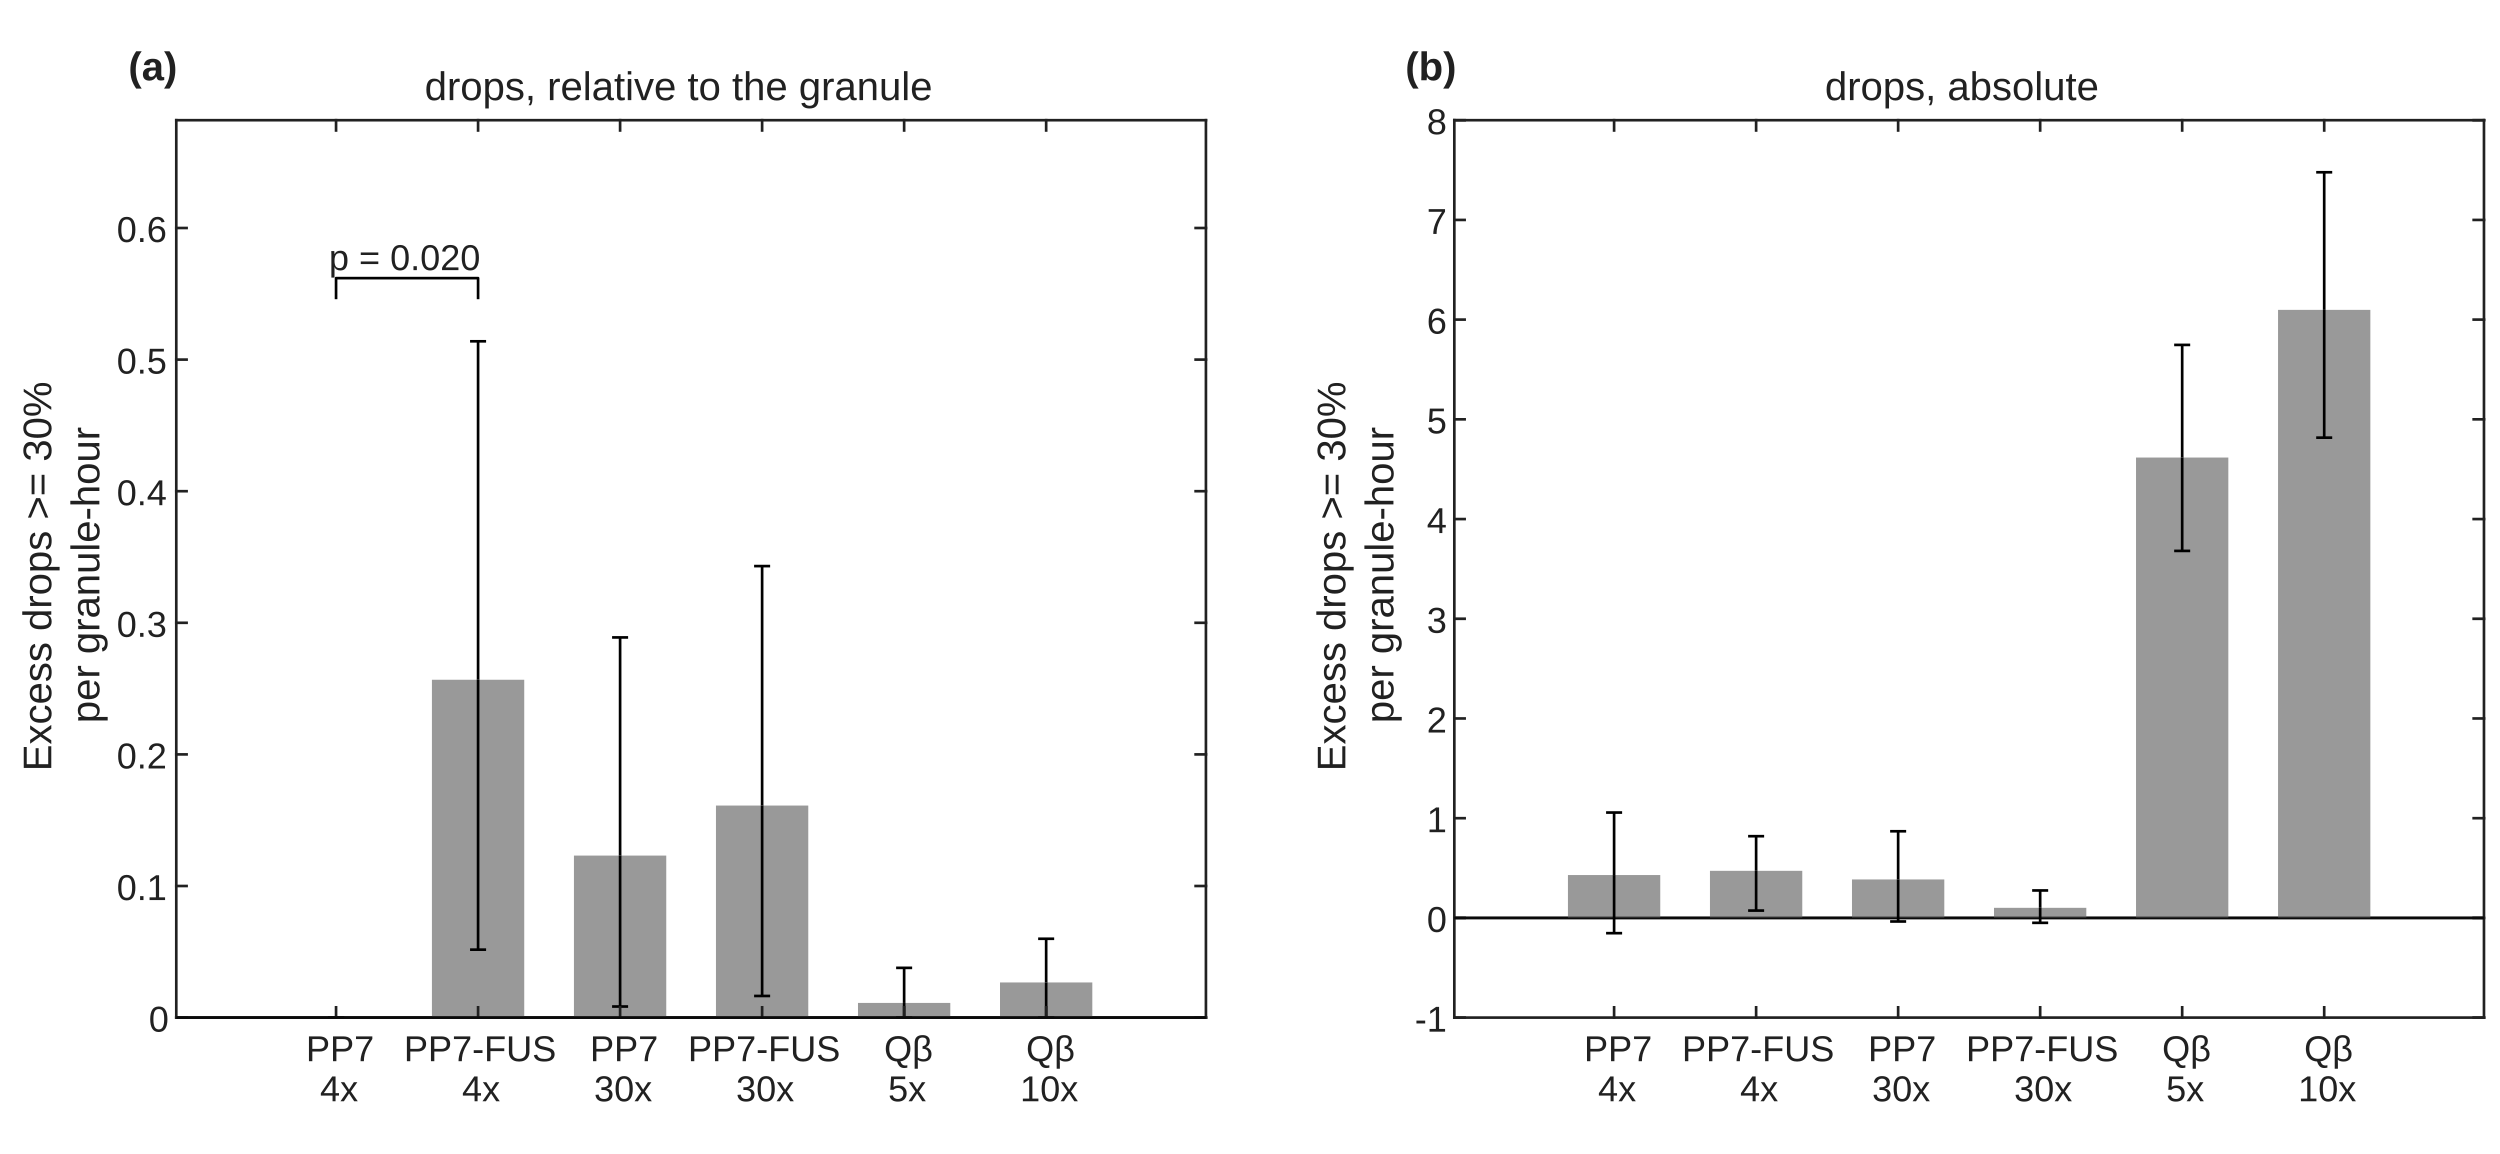
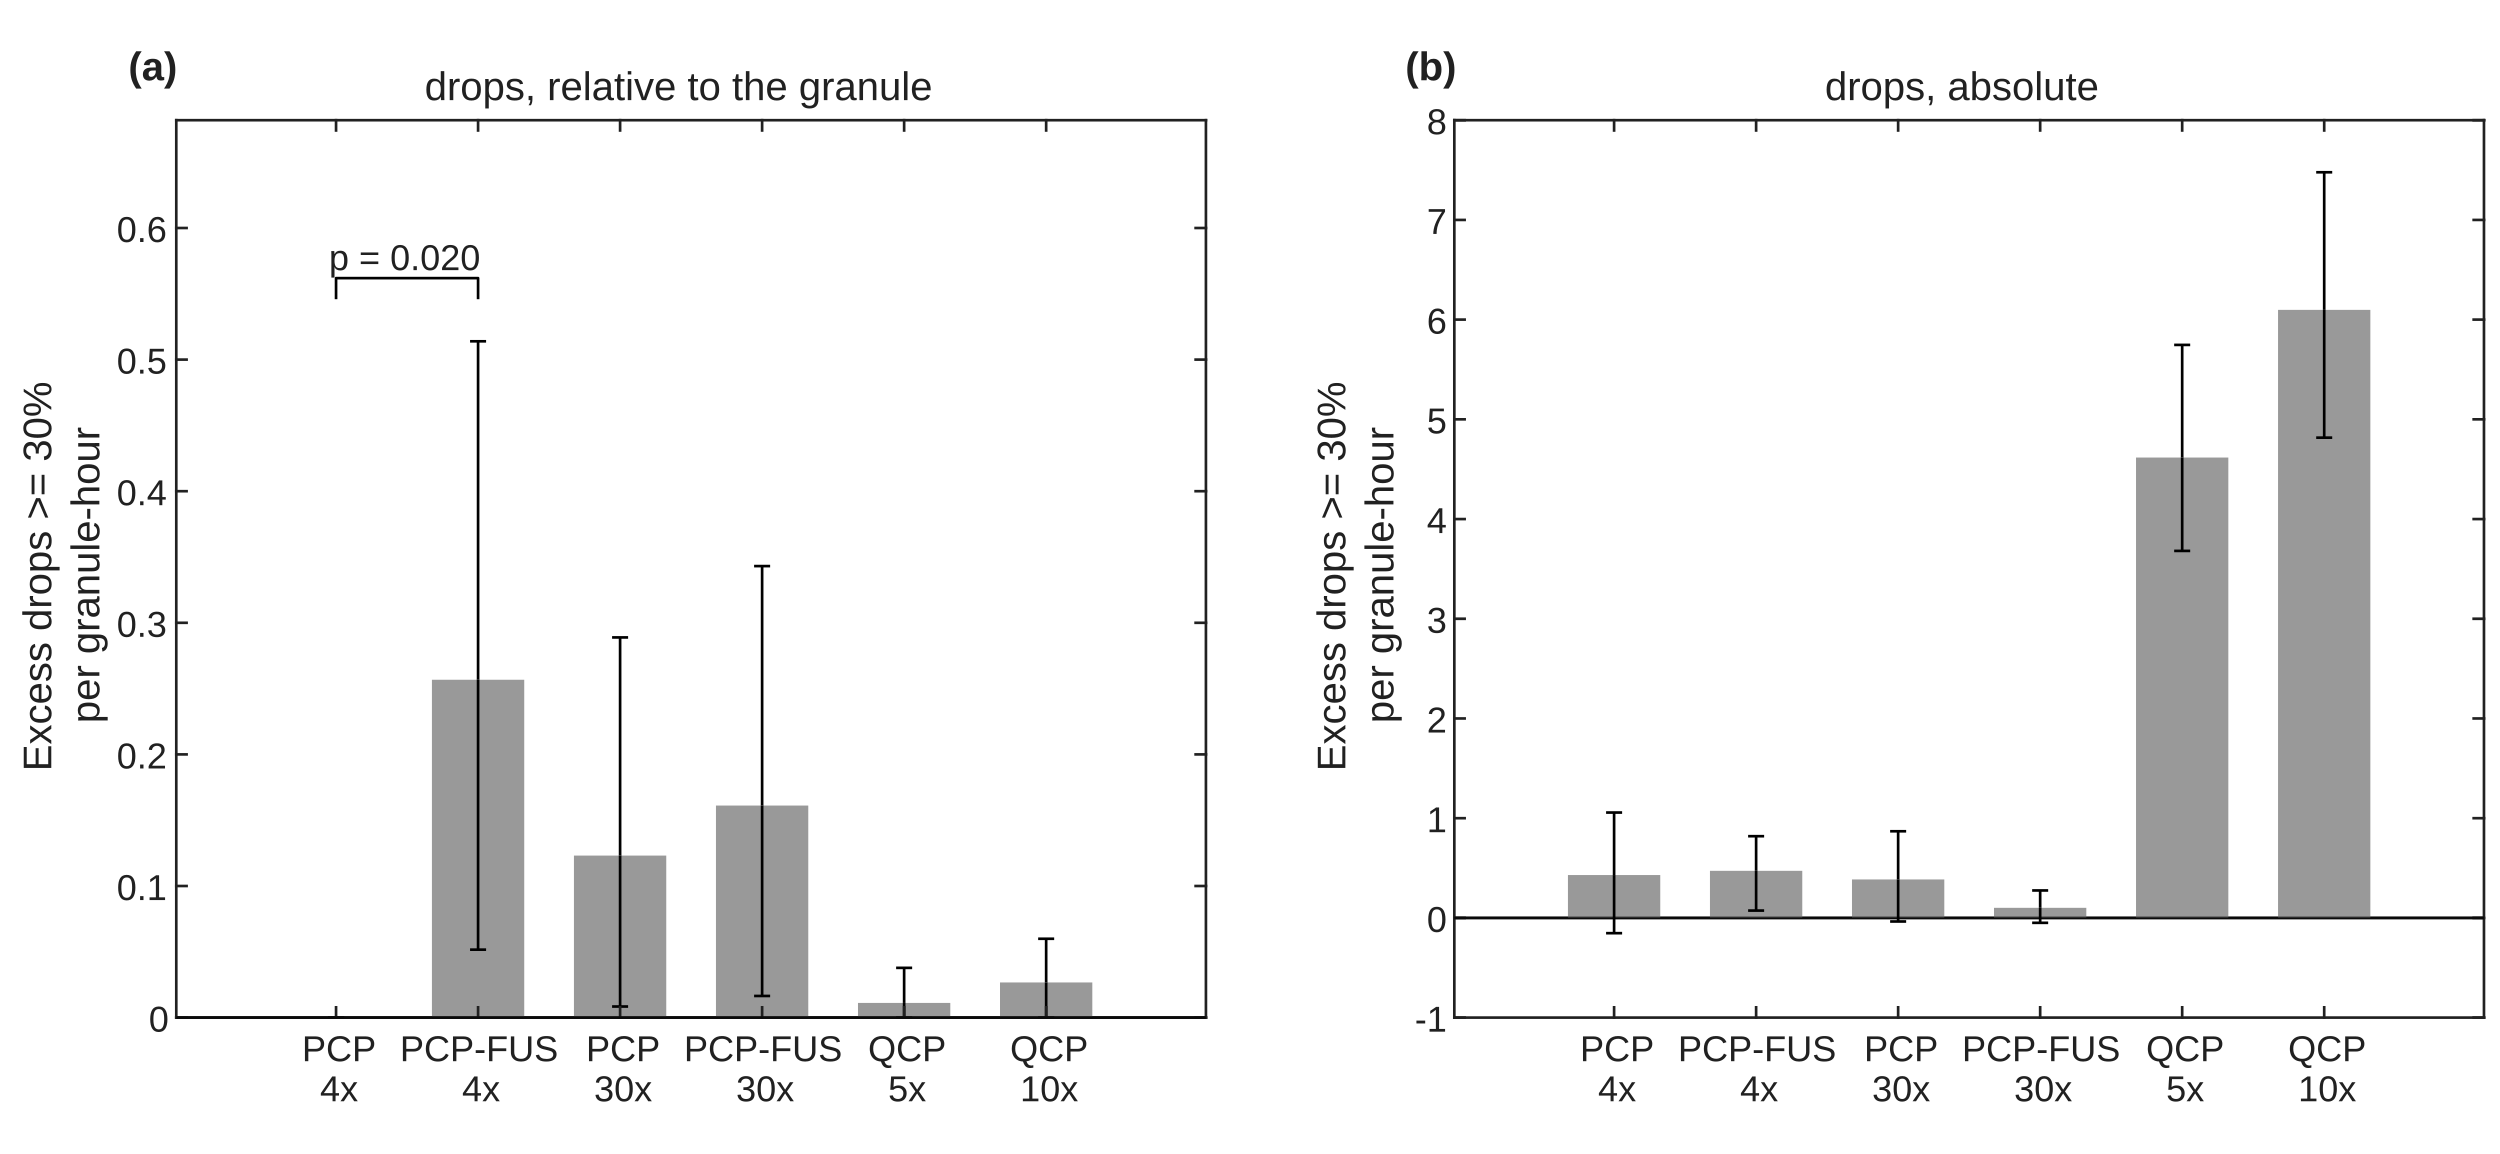
<svg xmlns="http://www.w3.org/2000/svg" width="165.1mm" height="76.2mm" viewBox="0 0 468 216" version="1.2" baseProfile="tiny">
  <defs>
</defs>
  <g fill="none" stroke="black" stroke-width="1" fill-rule="evenodd" stroke-linecap="square" stroke-linejoin="bevel">
    <g fill="#ffffff" fill-opacity="1" stroke="none" transform="matrix(0.75,0,0,0.75,0,0)" font-family="MS Shell Dlg 2" font-size="8.25" font-weight="400" font-style="normal">
      <path vector-effect="none" fill-rule="evenodd" d="M0,0 L625,0 L625,289 L0,289 L0,0" />
    </g>
    <g fill="#ffffff" fill-opacity="1" stroke="none" transform="matrix(7.5e-05,0,0,7.5e-05,0,0)" font-family="MS Shell Dlg 2" font-size="8.25" font-weight="400" font-style="normal">
      <path vector-effect="none" fill-rule="evenodd" d="M440000,300000 L440000,2.54e+06 L3.01e+06,2.54e+06 L3.01e+06,300000 L440000,300000" />
    </g>
    <g fill="#212121" fill-opacity="1" stroke="#212121" stroke-opacity="1" stroke-width="1" stroke-linecap="square" stroke-linejoin="bevel" transform="matrix(0.75,0,0,0.75,79.5001,18.75)" font-family="Arial" font-size="10" font-weight="400" font-style="normal">
      <text fill="#212121" fill-opacity="1" stroke="none" xml:space="preserve" x="0" y="0" font-family="Arial" font-size="10" font-weight="400" font-style="normal">drops, relative to the granule</text>
    </g>
    <g fill="#212121" fill-opacity="1" stroke="#212121" stroke-opacity="1" stroke-width="0.667" stroke-linecap="butt" stroke-linejoin="round" transform="matrix(0.75,0,0,0.75,0,0)" font-family="Arial" font-size="10" font-weight="400" font-style="normal">
      <polyline fill="none" vector-effect="none" points="44,254 301,254 " />
    </g>
    <g fill="#000000" fill-opacity="1" stroke="#000000" stroke-opacity="1" stroke-width="0.667" stroke-linecap="butt" stroke-linejoin="miter" stroke-miterlimit="2" transform="matrix(0.75,0,0,0.75,0,0)" font-family="Arial" font-size="10" font-weight="400" font-style="normal">
      <polyline fill="none" vector-effect="none" points="81.879,254 85.879,254 " />
      <polyline fill="none" vector-effect="none" points="81.879,254 85.879,254 " />
    </g>
    <g fill="#999999" fill-opacity="1" stroke="none" transform="matrix(7.5e-05,0,0,7.5e-05,0,0)" font-family="Arial" font-size="10" font-weight="400" font-style="normal">
      <path vector-effect="none" fill-rule="evenodd" d="M1.07807e+06,1.69667e+06 L1.07807e+06,2.54e+06 L1.30848e+06,2.54e+06 L1.30848e+06,1.69667e+06 L1.07807e+06,1.69667e+06" />
    </g>
    <g fill="#000000" fill-opacity="1" stroke="#000000" stroke-opacity="1" stroke-width="0.667" stroke-linecap="butt" stroke-linejoin="round" transform="matrix(0.75,0,0,0.75,0,0)" font-family="Arial" font-size="10" font-weight="400" font-style="normal">
      <polyline fill="none" vector-effect="none" points="119.328,169.667 119.328,237.034 " />
      <polyline fill="none" vector-effect="none" points="119.328,169.667 119.328,85.187 " />
    </g>
    <g fill="#000000" fill-opacity="1" stroke="#000000" stroke-opacity="1" stroke-width="0.667" stroke-linecap="butt" stroke-linejoin="miter" stroke-miterlimit="2" transform="matrix(0.75,0,0,0.75,0,0)" font-family="Arial" font-size="10" font-weight="400" font-style="normal">
      <polyline fill="none" vector-effect="none" points="117.328,237.034 121.328,237.034 " />
      <polyline fill="none" vector-effect="none" points="117.328,85.187 121.328,85.187 " />
    </g>
    <g fill="#999999" fill-opacity="1" stroke="none" transform="matrix(7.5e-05,0,0,7.5e-05,0,0)" font-family="Arial" font-size="10" font-weight="400" font-style="normal">
      <path vector-effect="none" fill-rule="evenodd" d="M1.43255e+06,2.13552e+06 L1.43255e+06,2.54e+06 L1.66297e+06,2.54e+06 L1.66297e+06,2.13552e+06 L1.43255e+06,2.13552e+06" />
    </g>
    <g fill="#000000" fill-opacity="1" stroke="#000000" stroke-opacity="1" stroke-width="0.667" stroke-linecap="butt" stroke-linejoin="round" transform="matrix(0.75,0,0,0.75,0,0)" font-family="Arial" font-size="10" font-weight="400" font-style="normal">
      <polyline fill="none" vector-effect="none" points="154.776,213.552 154.776,251.227 " />
      <polyline fill="none" vector-effect="none" points="154.776,213.552 154.776,159.102 " />
    </g>
    <g fill="#000000" fill-opacity="1" stroke="#000000" stroke-opacity="1" stroke-width="0.667" stroke-linecap="butt" stroke-linejoin="miter" stroke-miterlimit="2" transform="matrix(0.75,0,0,0.75,0,0)" font-family="Arial" font-size="10" font-weight="400" font-style="normal">
      <polyline fill="none" vector-effect="none" points="152.776,251.227 156.776,251.227 " />
      <polyline fill="none" vector-effect="none" points="152.776,159.102 156.776,159.102 " />
    </g>
    <g fill="#999999" fill-opacity="1" stroke="none" transform="matrix(7.5e-05,0,0,7.5e-05,0,0)" font-family="Arial" font-size="10" font-weight="400" font-style="normal">
      <path vector-effect="none" fill-rule="evenodd" d="M1.78703e+06,2.01066e+06 L1.78703e+06,2.54e+06 L2.01745e+06,2.54e+06 L2.01745e+06,2.01066e+06 L1.78703e+06,2.01066e+06" />
    </g>
    <g fill="#000000" fill-opacity="1" stroke="#000000" stroke-opacity="1" stroke-width="0.667" stroke-linecap="butt" stroke-linejoin="round" transform="matrix(0.75,0,0,0.75,0,0)" font-family="Arial" font-size="10" font-weight="400" font-style="normal">
      <polyline fill="none" vector-effect="none" points="190.224,201.066 190.224,248.593 " />
      <polyline fill="none" vector-effect="none" points="190.224,201.066 190.224,141.297 " />
    </g>
    <g fill="#000000" fill-opacity="1" stroke="#000000" stroke-opacity="1" stroke-width="0.667" stroke-linecap="butt" stroke-linejoin="miter" stroke-miterlimit="2" transform="matrix(0.75,0,0,0.75,0,0)" font-family="Arial" font-size="10" font-weight="400" font-style="normal">
      <polyline fill="none" vector-effect="none" points="188.224,248.593 192.224,248.593 " />
      <polyline fill="none" vector-effect="none" points="188.224,141.297 192.224,141.297 " />
    </g>
    <g fill="#999999" fill-opacity="1" stroke="none" transform="matrix(7.5e-05,0,0,7.5e-05,0,0)" font-family="Arial" font-size="10" font-weight="400" font-style="normal">
      <path vector-effect="none" fill-rule="evenodd" d="M2.14152e+06,2.50328e+06 L2.14152e+06,2.54e+06 L2.37193e+06,2.54e+06 L2.37193e+06,2.50328e+06 L2.14152e+06,2.50328e+06" />
    </g>
    <g fill="#000000" fill-opacity="1" stroke="#000000" stroke-opacity="1" stroke-width="0.667" stroke-linecap="butt" stroke-linejoin="round" transform="matrix(0.75,0,0,0.75,0,0)" font-family="Arial" font-size="10" font-weight="400" font-style="normal">
      <polyline fill="none" vector-effect="none" points="225.672,250.328 225.672,254 " />
      <polyline fill="none" vector-effect="none" points="225.672,250.328 225.672,241.578 " />
    </g>
    <g fill="#000000" fill-opacity="1" stroke="#000000" stroke-opacity="1" stroke-width="0.667" stroke-linecap="butt" stroke-linejoin="miter" stroke-miterlimit="2" transform="matrix(0.75,0,0,0.75,0,0)" font-family="Arial" font-size="10" font-weight="400" font-style="normal">
      <polyline fill="none" vector-effect="none" points="223.672,254 227.672,254 " />
      <polyline fill="none" vector-effect="none" points="223.672,241.578 227.672,241.578 " />
    </g>
    <g fill="#999999" fill-opacity="1" stroke="none" transform="matrix(7.5e-05,0,0,7.5e-05,0,0)" font-family="Arial" font-size="10" font-weight="400" font-style="normal">
      <path vector-effect="none" fill-rule="evenodd" d="M2.496e+06,2.45219e+06 L2.496e+06,2.54e+06 L2.72641e+06,2.54e+06 L2.72641e+06,2.45219e+06 L2.496e+06,2.45219e+06" />
    </g>
    <g fill="#000000" fill-opacity="1" stroke="#000000" stroke-opacity="1" stroke-width="0.667" stroke-linecap="butt" stroke-linejoin="round" transform="matrix(0.75,0,0,0.75,0,0)" font-family="Arial" font-size="10" font-weight="400" font-style="normal">
      <polyline fill="none" vector-effect="none" points="261.121,245.219 261.121,254 " />
      <polyline fill="none" vector-effect="none" points="261.121,245.219 261.121,234.316 " />
    </g>
    <g fill="#000000" fill-opacity="1" stroke="#000000" stroke-opacity="1" stroke-width="0.667" stroke-linecap="butt" stroke-linejoin="miter" stroke-miterlimit="2" transform="matrix(0.75,0,0,0.75,0,0)" font-family="Arial" font-size="10" font-weight="400" font-style="normal">
      <polyline fill="none" vector-effect="none" points="259.121,254 263.121,254 " />
      <polyline fill="none" vector-effect="none" points="259.121,234.316 263.121,234.316 " />
    </g>
    <g fill="none" stroke="#000000" stroke-opacity="1" stroke-width="0.667" stroke-linecap="butt" stroke-linejoin="round" transform="matrix(0.75,0,0,0.75,0,0)" font-family="Arial" font-size="10" font-weight="400" font-style="normal">
      <polyline fill="none" vector-effect="none" points="83.879,74.675 83.879,69.419 119.328,69.419 119.328,74.675 " />
    </g>
    <g fill="#212121" fill-opacity="1" stroke="#212121" stroke-opacity="1" stroke-width="1" stroke-linecap="square" stroke-linejoin="bevel" transform="matrix(0.75,0,0,0.75,61.5776,50.5643)" font-family="Arial" font-size="9" font-weight="400" font-style="normal">
      <text fill="#212121" fill-opacity="1" stroke="none" xml:space="preserve" x="0" y="0" font-family="Arial" font-size="9" font-weight="400" font-style="normal">p = 0.020</text>
    </g>
    <g fill="#212121" fill-opacity="1" stroke="#212121" stroke-opacity="1" stroke-width="0.667" stroke-linecap="square" stroke-linejoin="round" transform="matrix(0.75,0,0,0.75,0,0)" font-family="Arial" font-size="9" font-weight="400" font-style="normal">
      <polyline fill="none" vector-effect="none" points="44,254 301,254 " />
      <polyline fill="none" vector-effect="none" points="44,30 301,30 " />
      <polyline fill="none" vector-effect="none" points="83.879,254 83.879,251.43 " />
      <polyline fill="none" vector-effect="none" points="83.879,32.57 83.879,30 " />
      <polyline fill="none" vector-effect="none" points="119.328,254 119.328,251.43 " />
      <polyline fill="none" vector-effect="none" points="119.328,32.57 119.328,30 " />
      <polyline fill="none" vector-effect="none" points="154.776,254 154.776,251.43 " />
      <polyline fill="none" vector-effect="none" points="154.776,32.57 154.776,30 " />
      <polyline fill="none" vector-effect="none" points="190.224,254 190.224,251.43 " />
      <polyline fill="none" vector-effect="none" points="190.224,32.57 190.224,30 " />
      <polyline fill="none" vector-effect="none" points="225.672,254 225.672,251.43 " />
      <polyline fill="none" vector-effect="none" points="225.672,32.57 225.672,30 " />
      <polyline fill="none" vector-effect="none" points="261.121,254 261.121,251.43 " />
      <polyline fill="none" vector-effect="none" points="261.121,32.57 261.121,30 " />
    </g>
    <g fill="#212121" fill-opacity="1" stroke="#212121" stroke-opacity="1" stroke-width="1" stroke-linecap="square" stroke-linejoin="bevel" transform="matrix(0,-0.75,0.75,0,9.6,144.375)" font-family="Arial" font-size="10" font-weight="400" font-style="normal">
      <text fill="#212121" fill-opacity="1" stroke="none" xml:space="preserve" x="0" y="0" font-family="Arial" font-size="10" font-weight="400" font-style="normal">Excess drops &gt;= 30%</text>
    </g>
    <g fill="#212121" fill-opacity="1" stroke="#212121" stroke-opacity="1" stroke-width="1" stroke-linecap="square" stroke-linejoin="bevel" transform="matrix(0,-0.75,0.75,0,18.6,135.375)" font-family="Arial" font-size="10" font-weight="400" font-style="normal">
      <text fill="#212121" fill-opacity="1" stroke="none" xml:space="preserve" x="0" y="0" font-family="Arial" font-size="10" font-weight="400" font-style="normal">per granule-hour</text>
    </g>
    <g fill="#212121" fill-opacity="1" stroke="#212121" stroke-opacity="1" stroke-width="0.667" stroke-linecap="square" stroke-linejoin="round" transform="matrix(0.75,0,0,0.75,0,0)" font-family="Arial" font-size="10" font-weight="400" font-style="normal">
      <polyline fill="none" vector-effect="none" points="44,254 44,30 " />
      <polyline fill="none" vector-effect="none" points="301,254 301,30 " />
      <polyline fill="none" vector-effect="none" points="44,254 46.57,254 " />
      <polyline fill="none" vector-effect="none" points="298.43,254 301,254 " />
      <polyline fill="none" vector-effect="none" points="44,221.151 46.57,221.151 " />
      <polyline fill="none" vector-effect="none" points="298.43,221.151 301,221.151 " />
      <polyline fill="none" vector-effect="none" points="44,188.302 46.57,188.302 " />
      <polyline fill="none" vector-effect="none" points="298.43,188.302 301,188.302 " />
      <polyline fill="none" vector-effect="none" points="44,155.452 46.57,155.452 " />
      <polyline fill="none" vector-effect="none" points="298.43,155.452 301,155.452 " />
      <polyline fill="none" vector-effect="none" points="44,122.603 46.57,122.603 " />
      <polyline fill="none" vector-effect="none" points="298.43,122.603 301,122.603 " />
      <polyline fill="none" vector-effect="none" points="44,89.754 46.57,89.754 " />
      <polyline fill="none" vector-effect="none" points="298.43,89.754 301,89.754 " />
      <polyline fill="none" vector-effect="none" points="44,56.904 46.57,56.904 " />
      <polyline fill="none" vector-effect="none" points="298.43,56.904 301,56.904 " />
    </g>
    <g fill="#212121" fill-opacity="1" stroke="#212121" stroke-opacity="1" stroke-width="1" stroke-linecap="square" stroke-linejoin="bevel" transform="matrix(0.75,0,0,0.75,27.85,193.125)" font-family="Arial" font-size="9" font-weight="400" font-style="normal">
      <text fill="#212121" fill-opacity="1" stroke="none" xml:space="preserve" x="0" y="0" font-family="Arial" font-size="9" font-weight="400" font-style="normal">0</text>
    </g>
    <g fill="#212121" fill-opacity="1" stroke="#212121" stroke-opacity="1" stroke-width="1" stroke-linecap="square" stroke-linejoin="bevel" transform="matrix(0.75,0,0,0.75,21.85,168.488)" font-family="Arial" font-size="9" font-weight="400" font-style="normal">
      <text fill="#212121" fill-opacity="1" stroke="none" xml:space="preserve" x="0" y="0" font-family="Arial" font-size="9" font-weight="400" font-style="normal">0.1</text>
    </g>
    <g fill="#212121" fill-opacity="1" stroke="#212121" stroke-opacity="1" stroke-width="1" stroke-linecap="square" stroke-linejoin="bevel" transform="matrix(0.75,0,0,0.75,21.85,143.851)" font-family="Arial" font-size="9" font-weight="400" font-style="normal">
      <text fill="#212121" fill-opacity="1" stroke="none" xml:space="preserve" x="0" y="0" font-family="Arial" font-size="9" font-weight="400" font-style="normal">0.2</text>
    </g>
    <g fill="#212121" fill-opacity="1" stroke="#212121" stroke-opacity="1" stroke-width="1" stroke-linecap="square" stroke-linejoin="bevel" transform="matrix(0.75,0,0,0.75,21.85,119.214)" font-family="Arial" font-size="9" font-weight="400" font-style="normal">
      <text fill="#212121" fill-opacity="1" stroke="none" xml:space="preserve" x="0" y="0" font-family="Arial" font-size="9" font-weight="400" font-style="normal">0.3</text>
    </g>
    <g fill="#212121" fill-opacity="1" stroke="#212121" stroke-opacity="1" stroke-width="1" stroke-linecap="square" stroke-linejoin="bevel" transform="matrix(0.75,0,0,0.75,21.85,94.5773)" font-family="Arial" font-size="9" font-weight="400" font-style="normal">
      <text fill="#212121" fill-opacity="1" stroke="none" xml:space="preserve" x="0" y="0" font-family="Arial" font-size="9" font-weight="400" font-style="normal">0.4</text>
    </g>
    <g fill="#212121" fill-opacity="1" stroke="#212121" stroke-opacity="1" stroke-width="1" stroke-linecap="square" stroke-linejoin="bevel" transform="matrix(0.75,0,0,0.75,21.85,69.9403)" font-family="Arial" font-size="9" font-weight="400" font-style="normal">
      <text fill="#212121" fill-opacity="1" stroke="none" xml:space="preserve" x="0" y="0" font-family="Arial" font-size="9" font-weight="400" font-style="normal">0.5</text>
    </g>
    <g fill="#212121" fill-opacity="1" stroke="#212121" stroke-opacity="1" stroke-width="1" stroke-linecap="square" stroke-linejoin="bevel" transform="matrix(0.75,0,0,0.75,21.85,45.3034)" font-family="Arial" font-size="9" font-weight="400" font-style="normal">
      <text fill="#212121" fill-opacity="1" stroke="none" xml:space="preserve" x="0" y="0" font-family="Arial" font-size="9" font-weight="400" font-style="normal">0.6</text>
    </g>
    <g fill="#000000" fill-opacity="0.702" stroke="#000000" stroke-opacity="0.702" stroke-width="0.667" stroke-linecap="butt" stroke-linejoin="round" transform="matrix(0.75,0,0,0.75,0,0)" font-family="Arial" font-size="9" font-weight="400" font-style="normal">
      <polyline fill="none" vector-effect="none" points="44,254 301,254 " />
    </g>
-     <g fill="#212121" fill-opacity="1" stroke="#212121" stroke-opacity="1" stroke-width="1" stroke-linecap="square" stroke-linejoin="bevel" transform="matrix(0.75,0,0,0.75,57.2845,198.656)" font-family="Arial" font-size="9" font-weight="400" font-style="normal">
-       <text fill="#212121" fill-opacity="1" stroke="none" xml:space="preserve" x="0" y="0" font-family="Arial" font-size="9" font-weight="400" font-style="normal">PP7</text>
+     <g fill="#212121" fill-opacity="1" stroke="#212121" stroke-opacity="1" stroke-width="1" stroke-linecap="square" stroke-linejoin="bevel" transform="matrix(0.75,0,0,0.75,56.5345,198.656)" font-family="Arial" font-size="9" font-weight="400" font-style="normal">
+       <text fill="#212121" fill-opacity="1" stroke="none" xml:space="preserve" x="0" y="0" font-family="Arial" font-size="9" font-weight="400" font-style="normal">PCP</text>
    </g>
    <g fill="#212121" fill-opacity="1" stroke="#212121" stroke-opacity="1" stroke-width="1" stroke-linecap="square" stroke-linejoin="bevel" transform="matrix(0.75,0,0,0.75,59.9095,206.156)" font-family="Arial" font-size="9" font-weight="400" font-style="normal">
      <text fill="#212121" fill-opacity="1" stroke="none" xml:space="preserve" x="0" y="0" font-family="Arial" font-size="9" font-weight="400" font-style="normal">4x</text>
    </g>
-     <g fill="#212121" fill-opacity="1" stroke="#212121" stroke-opacity="1" stroke-width="1" stroke-linecap="square" stroke-linejoin="bevel" transform="matrix(0.75,0,0,0.75,75.6207,198.656)" font-family="Arial" font-size="9" font-weight="400" font-style="normal">
-       <text fill="#212121" fill-opacity="1" stroke="none" xml:space="preserve" x="0" y="0" font-family="Arial" font-size="9" font-weight="400" font-style="normal">PP7-FUS</text>
+     <g fill="#212121" fill-opacity="1" stroke="#212121" stroke-opacity="1" stroke-width="1" stroke-linecap="square" stroke-linejoin="bevel" transform="matrix(0.75,0,0,0.75,74.8707,198.656)" font-family="Arial" font-size="9" font-weight="400" font-style="normal">
+       <text fill="#212121" fill-opacity="1" stroke="none" xml:space="preserve" x="0" y="0" font-family="Arial" font-size="9" font-weight="400" font-style="normal">PCP-FUS</text>
    </g>
    <g fill="#212121" fill-opacity="1" stroke="#212121" stroke-opacity="1" stroke-width="1" stroke-linecap="square" stroke-linejoin="bevel" transform="matrix(0.75,0,0,0.75,86.4957,206.156)" font-family="Arial" font-size="9" font-weight="400" font-style="normal">
      <text fill="#212121" fill-opacity="1" stroke="none" xml:space="preserve" x="0" y="0" font-family="Arial" font-size="9" font-weight="400" font-style="normal">4x</text>
    </g>
-     <g fill="#212121" fill-opacity="1" stroke="#212121" stroke-opacity="1" stroke-width="1" stroke-linecap="square" stroke-linejoin="bevel" transform="matrix(0.75,0,0,0.75,110.457,198.656)" font-family="Arial" font-size="9" font-weight="400" font-style="normal">
-       <text fill="#212121" fill-opacity="1" stroke="none" xml:space="preserve" x="0" y="0" font-family="Arial" font-size="9" font-weight="400" font-style="normal">PP7</text>
+     <g fill="#212121" fill-opacity="1" stroke="#212121" stroke-opacity="1" stroke-width="1" stroke-linecap="square" stroke-linejoin="bevel" transform="matrix(0.75,0,0,0.75,109.707,198.656)" font-family="Arial" font-size="9" font-weight="400" font-style="normal">
+       <text fill="#212121" fill-opacity="1" stroke="none" xml:space="preserve" x="0" y="0" font-family="Arial" font-size="9" font-weight="400" font-style="normal">PCP</text>
    </g>
    <g fill="#212121" fill-opacity="1" stroke="#212121" stroke-opacity="1" stroke-width="1" stroke-linecap="square" stroke-linejoin="bevel" transform="matrix(0.75,0,0,0.75,111.207,206.156)" font-family="Arial" font-size="9" font-weight="400" font-style="normal">
      <text fill="#212121" fill-opacity="1" stroke="none" xml:space="preserve" x="0" y="0" font-family="Arial" font-size="9" font-weight="400" font-style="normal">30x</text>
    </g>
-     <g fill="#212121" fill-opacity="1" stroke="#212121" stroke-opacity="1" stroke-width="1" stroke-linecap="square" stroke-linejoin="bevel" transform="matrix(0.75,0,0,0.75,128.793,198.656)" font-family="Arial" font-size="9" font-weight="400" font-style="normal">
-       <text fill="#212121" fill-opacity="1" stroke="none" xml:space="preserve" x="0" y="0" font-family="Arial" font-size="9" font-weight="400" font-style="normal">PP7-FUS</text>
+     <g fill="#212121" fill-opacity="1" stroke="#212121" stroke-opacity="1" stroke-width="1" stroke-linecap="square" stroke-linejoin="bevel" transform="matrix(0.75,0,0,0.75,128.043,198.656)" font-family="Arial" font-size="9" font-weight="400" font-style="normal">
+       <text fill="#212121" fill-opacity="1" stroke="none" xml:space="preserve" x="0" y="0" font-family="Arial" font-size="9" font-weight="400" font-style="normal">PCP-FUS</text>
    </g>
    <g fill="#212121" fill-opacity="1" stroke="#212121" stroke-opacity="1" stroke-width="1" stroke-linecap="square" stroke-linejoin="bevel" transform="matrix(0.75,0,0,0.75,137.793,206.156)" font-family="Arial" font-size="9" font-weight="400" font-style="normal">
      <text fill="#212121" fill-opacity="1" stroke="none" xml:space="preserve" x="0" y="0" font-family="Arial" font-size="9" font-weight="400" font-style="normal">30x</text>
    </g>
-     <g fill="#212121" fill-opacity="1" stroke="#212121" stroke-opacity="1" stroke-width="1" stroke-linecap="square" stroke-linejoin="bevel" transform="matrix(0.75,0,0,0.75,165.504,198.656)" font-family="Arial" font-size="9" font-weight="400" font-style="normal">
-       <text fill="#212121" fill-opacity="1" stroke="none" xml:space="preserve" x="0" y="0" font-family="Arial" font-size="9" font-weight="400" font-style="normal">Q</text>
-     </g>
-     <g fill="#212121" fill-opacity="1" stroke="#212121" stroke-opacity="1" stroke-width="1" stroke-linecap="square" stroke-linejoin="bevel" transform="matrix(0.75,0,0,0.75,165.504,198.656)" font-family="Arial" font-size="9" font-weight="400" font-style="normal">
-       <text fill="#212121" fill-opacity="1" stroke="none" xml:space="preserve" x="7" y="0" font-family="Arial" font-size="9" font-weight="400" font-style="normal">β</text>
+     <g fill="#212121" fill-opacity="1" stroke="#212121" stroke-opacity="1" stroke-width="1" stroke-linecap="square" stroke-linejoin="bevel" transform="matrix(0.75,0,0,0.75,162.504,198.656)" font-family="Arial" font-size="9" font-weight="400" font-style="normal">
+       <text fill="#212121" fill-opacity="1" stroke="none" xml:space="preserve" x="0" y="0" font-family="Arial" font-size="9" font-weight="400" font-style="normal">QCP</text>
    </g>
    <g fill="#212121" fill-opacity="1" stroke="#212121" stroke-opacity="1" stroke-width="1" stroke-linecap="square" stroke-linejoin="bevel" transform="matrix(0.75,0,0,0.75,166.254,206.156)" font-family="Arial" font-size="9" font-weight="400" font-style="normal">
      <text fill="#212121" fill-opacity="1" stroke="none" xml:space="preserve" x="0" y="0" font-family="Arial" font-size="9" font-weight="400" font-style="normal">5x</text>
    </g>
-     <g fill="#212121" fill-opacity="1" stroke="#212121" stroke-opacity="1" stroke-width="1" stroke-linecap="square" stroke-linejoin="bevel" transform="matrix(0.75,0,0,0.75,192.091,198.656)" font-family="Arial" font-size="9" font-weight="400" font-style="normal">
-       <text fill="#212121" fill-opacity="1" stroke="none" xml:space="preserve" x="0" y="0" font-family="Arial" font-size="9" font-weight="400" font-style="normal">Q</text>
-     </g>
-     <g fill="#212121" fill-opacity="1" stroke="#212121" stroke-opacity="1" stroke-width="1" stroke-linecap="square" stroke-linejoin="bevel" transform="matrix(0.75,0,0,0.75,192.091,198.656)" font-family="Arial" font-size="9" font-weight="400" font-style="normal">
-       <text fill="#212121" fill-opacity="1" stroke="none" xml:space="preserve" x="7" y="0" font-family="Arial" font-size="9" font-weight="400" font-style="normal">β</text>
+     <g fill="#212121" fill-opacity="1" stroke="#212121" stroke-opacity="1" stroke-width="1" stroke-linecap="square" stroke-linejoin="bevel" transform="matrix(0.75,0,0,0.75,189.091,198.656)" font-family="Arial" font-size="9" font-weight="400" font-style="normal">
+       <text fill="#212121" fill-opacity="1" stroke="none" xml:space="preserve" x="0" y="0" font-family="Arial" font-size="9" font-weight="400" font-style="normal">QCP</text>
    </g>
    <g fill="#212121" fill-opacity="1" stroke="#212121" stroke-opacity="1" stroke-width="1" stroke-linecap="square" stroke-linejoin="bevel" transform="matrix(0.75,0,0,0.75,190.966,206.156)" font-family="Arial" font-size="9" font-weight="400" font-style="normal">
      <text fill="#212121" fill-opacity="1" stroke="none" xml:space="preserve" x="0" y="0" font-family="Arial" font-size="9" font-weight="400" font-style="normal">10x</text>
    </g>
    <g fill="#ffffff" fill-opacity="1" stroke="none" transform="matrix(7.5e-05,0,0,7.5e-05,0,0)" font-family="Arial" font-size="9" font-weight="400" font-style="normal">
      <path vector-effect="none" fill-rule="evenodd" d="M3.63e+06,300000 L3.63e+06,2.54e+06 L6.2e+06,2.54e+06 L6.2e+06,300000 L3.63e+06,300000" />
    </g>
    <g fill="#212121" fill-opacity="1" stroke="#212121" stroke-opacity="1" stroke-width="1" stroke-linecap="square" stroke-linejoin="bevel" transform="matrix(0.75,0,0,0.75,341.625,18.75)" font-family="Arial" font-size="10" font-weight="400" font-style="normal">
      <text fill="#212121" fill-opacity="1" stroke="none" xml:space="preserve" x="0" y="0" font-family="Arial" font-size="10" font-weight="400" font-style="normal">drops, absolute</text>
    </g>
    <g fill="#212121" fill-opacity="1" stroke="#212121" stroke-opacity="1" stroke-width="0.667" stroke-linecap="butt" stroke-linejoin="round" transform="matrix(0.75,0,0,0.75,0,0)" font-family="Arial" font-size="10" font-weight="400" font-style="normal">
      <polyline fill="none" vector-effect="none" points="363,229.111 620,229.111 " />
    </g>
    <g fill="#999999" fill-opacity="1" stroke="none" transform="matrix(7.5e-05,0,0,7.5e-05,0,0)" font-family="Arial" font-size="10" font-weight="400" font-style="normal">
      <path vector-effect="none" fill-rule="evenodd" d="M3.91359e+06,2.1841e+06 L3.91359e+06,2.29111e+06 L4.144e+06,2.29111e+06 L4.144e+06,2.1841e+06 L3.91359e+06,2.1841e+06" />
    </g>
    <g fill="#000000" fill-opacity="1" stroke="#000000" stroke-opacity="1" stroke-width="0.667" stroke-linecap="butt" stroke-linejoin="round" transform="matrix(0.75,0,0,0.75,0,0)" font-family="Arial" font-size="10" font-weight="400" font-style="normal">
      <polyline fill="none" vector-effect="none" points="402.879,218.41 402.879,232.921 " />
      <polyline fill="none" vector-effect="none" points="402.879,218.41 402.879,202.81 " />
    </g>
    <g fill="#000000" fill-opacity="1" stroke="#000000" stroke-opacity="1" stroke-width="0.667" stroke-linecap="butt" stroke-linejoin="miter" stroke-miterlimit="2" transform="matrix(0.75,0,0,0.75,0,0)" font-family="Arial" font-size="10" font-weight="400" font-style="normal">
      <polyline fill="none" vector-effect="none" points="400.879,232.921 404.879,232.921 " />
      <polyline fill="none" vector-effect="none" points="400.879,202.81 404.879,202.81 " />
    </g>
    <g fill="#999999" fill-opacity="1" stroke="none" transform="matrix(7.5e-05,0,0,7.5e-05,0,0)" font-family="Arial" font-size="10" font-weight="400" font-style="normal">
      <path vector-effect="none" fill-rule="evenodd" d="M4.26807e+06,2.17357e+06 L4.26807e+06,2.29111e+06 L4.49848e+06,2.29111e+06 L4.49848e+06,2.17357e+06 L4.26807e+06,2.17357e+06" />
    </g>
    <g fill="#000000" fill-opacity="1" stroke="#000000" stroke-opacity="1" stroke-width="0.667" stroke-linecap="butt" stroke-linejoin="round" transform="matrix(0.75,0,0,0.75,0,0)" font-family="Arial" font-size="10" font-weight="400" font-style="normal">
      <polyline fill="none" vector-effect="none" points="438.328,217.357 438.328,227.279 " />
      <polyline fill="none" vector-effect="none" points="438.328,217.357 438.328,208.715 " />
    </g>
    <g fill="#000000" fill-opacity="1" stroke="#000000" stroke-opacity="1" stroke-width="0.667" stroke-linecap="butt" stroke-linejoin="miter" stroke-miterlimit="2" transform="matrix(0.75,0,0,0.75,0,0)" font-family="Arial" font-size="10" font-weight="400" font-style="normal">
      <polyline fill="none" vector-effect="none" points="436.328,227.279 440.328,227.279 " />
      <polyline fill="none" vector-effect="none" points="436.328,208.715 440.328,208.715 " />
    </g>
    <g fill="#999999" fill-opacity="1" stroke="none" transform="matrix(7.5e-05,0,0,7.5e-05,0,0)" font-family="Arial" font-size="10" font-weight="400" font-style="normal">
      <path vector-effect="none" fill-rule="evenodd" d="M4.62255e+06,2.19511e+06 L4.62255e+06,2.29111e+06 L4.85297e+06,2.29111e+06 L4.85297e+06,2.19511e+06 L4.62255e+06,2.19511e+06" />
    </g>
    <g fill="#000000" fill-opacity="1" stroke="#000000" stroke-opacity="1" stroke-width="0.667" stroke-linecap="butt" stroke-linejoin="round" transform="matrix(0.75,0,0,0.75,0,0)" font-family="Arial" font-size="10" font-weight="400" font-style="normal">
      <polyline fill="none" vector-effect="none" points="473.776,219.511 473.776,230.003 " />
      <polyline fill="none" vector-effect="none" points="473.776,219.511 473.776,207.483 " />
    </g>
    <g fill="#000000" fill-opacity="1" stroke="#000000" stroke-opacity="1" stroke-width="0.667" stroke-linecap="butt" stroke-linejoin="miter" stroke-miterlimit="2" transform="matrix(0.75,0,0,0.75,0,0)" font-family="Arial" font-size="10" font-weight="400" font-style="normal">
      <polyline fill="none" vector-effect="none" points="471.776,230.003 475.776,230.003 " />
      <polyline fill="none" vector-effect="none" points="471.776,207.483 475.776,207.483 " />
    </g>
    <g fill="#999999" fill-opacity="1" stroke="none" transform="matrix(7.5e-05,0,0,7.5e-05,0,0)" font-family="Arial" font-size="10" font-weight="400" font-style="normal">
      <path vector-effect="none" fill-rule="evenodd" d="M4.97703e+06,2.26593e+06 L4.97703e+06,2.29111e+06 L5.20745e+06,2.29111e+06 L5.20745e+06,2.26593e+06 L4.97703e+06,2.26593e+06" />
    </g>
    <g fill="#000000" fill-opacity="1" stroke="#000000" stroke-opacity="1" stroke-width="0.667" stroke-linecap="butt" stroke-linejoin="round" transform="matrix(0.75,0,0,0.75,0,0)" font-family="Arial" font-size="10" font-weight="400" font-style="normal">
      <polyline fill="none" vector-effect="none" points="509.224,226.593 509.224,230.337 " />
      <polyline fill="none" vector-effect="none" points="509.224,226.593 509.224,222.259 " />
    </g>
    <g fill="#000000" fill-opacity="1" stroke="#000000" stroke-opacity="1" stroke-width="0.667" stroke-linecap="butt" stroke-linejoin="miter" stroke-miterlimit="2" transform="matrix(0.75,0,0,0.75,0,0)" font-family="Arial" font-size="10" font-weight="400" font-style="normal">
      <polyline fill="none" vector-effect="none" points="507.224,230.337 511.224,230.337 " />
      <polyline fill="none" vector-effect="none" points="507.224,222.259 511.224,222.259 " />
    </g>
    <g fill="#999999" fill-opacity="1" stroke="none" transform="matrix(7.5e-05,0,0,7.5e-05,0,0)" font-family="Arial" font-size="10" font-weight="400" font-style="normal">
      <path vector-effect="none" fill-rule="evenodd" d="M5.33152e+06,1.14202e+06 L5.33152e+06,2.29111e+06 L5.56193e+06,2.29111e+06 L5.56193e+06,1.14202e+06 L5.33152e+06,1.14202e+06" />
    </g>
    <g fill="#000000" fill-opacity="1" stroke="#000000" stroke-opacity="1" stroke-width="0.667" stroke-linecap="butt" stroke-linejoin="round" transform="matrix(0.75,0,0,0.75,0,0)" font-family="Arial" font-size="10" font-weight="400" font-style="normal">
      <polyline fill="none" vector-effect="none" points="544.672,114.202 544.672,137.505 " />
      <polyline fill="none" vector-effect="none" points="544.672,114.202 544.672,86.089 " />
    </g>
    <g fill="#000000" fill-opacity="1" stroke="#000000" stroke-opacity="1" stroke-width="0.667" stroke-linecap="butt" stroke-linejoin="miter" stroke-miterlimit="2" transform="matrix(0.75,0,0,0.75,0,0)" font-family="Arial" font-size="10" font-weight="400" font-style="normal">
      <polyline fill="none" vector-effect="none" points="542.672,137.505 546.672,137.505 " />
      <polyline fill="none" vector-effect="none" points="542.672,86.089 546.672,86.089 " />
    </g>
    <g fill="#999999" fill-opacity="1" stroke="none" transform="matrix(7.5e-05,0,0,7.5e-05,0,0)" font-family="Arial" font-size="10" font-weight="400" font-style="normal">
      <path vector-effect="none" fill-rule="evenodd" d="M5.686e+06,773446 L5.686e+06,2.29111e+06 L5.91641e+06,2.29111e+06 L5.91641e+06,773446 L5.686e+06,773446" />
    </g>
    <g fill="#000000" fill-opacity="1" stroke="#000000" stroke-opacity="1" stroke-width="0.667" stroke-linecap="butt" stroke-linejoin="round" transform="matrix(0.75,0,0,0.75,0,0)" font-family="Arial" font-size="10" font-weight="400" font-style="normal">
      <polyline fill="none" vector-effect="none" points="580.121,77.345 580.121,109.239 " />
      <polyline fill="none" vector-effect="none" points="580.121,77.345 580.121,42.998 " />
    </g>
    <g fill="#000000" fill-opacity="1" stroke="#000000" stroke-opacity="1" stroke-width="0.667" stroke-linecap="butt" stroke-linejoin="miter" stroke-miterlimit="2" transform="matrix(0.75,0,0,0.75,0,0)" font-family="Arial" font-size="10" font-weight="400" font-style="normal">
      <polyline fill="none" vector-effect="none" points="578.121,109.239 582.121,109.239 " />
      <polyline fill="none" vector-effect="none" points="578.121,42.998 582.121,42.998 " />
    </g>
    <g fill="#212121" fill-opacity="1" stroke="#212121" stroke-opacity="1" stroke-width="0.667" stroke-linecap="square" stroke-linejoin="round" transform="matrix(0.75,0,0,0.75,0,0)" font-family="Arial" font-size="10" font-weight="400" font-style="normal">
      <polyline fill="none" vector-effect="none" points="363,254 620,254 " />
      <polyline fill="none" vector-effect="none" points="363,30 620,30 " />
      <polyline fill="none" vector-effect="none" points="402.879,254 402.879,251.43 " />
      <polyline fill="none" vector-effect="none" points="402.879,32.57 402.879,30 " />
      <polyline fill="none" vector-effect="none" points="438.328,254 438.328,251.43 " />
      <polyline fill="none" vector-effect="none" points="438.328,32.57 438.328,30 " />
      <polyline fill="none" vector-effect="none" points="473.776,254 473.776,251.43 " />
      <polyline fill="none" vector-effect="none" points="473.776,32.57 473.776,30 " />
      <polyline fill="none" vector-effect="none" points="509.224,254 509.224,251.43 " />
      <polyline fill="none" vector-effect="none" points="509.224,32.57 509.224,30 " />
      <polyline fill="none" vector-effect="none" points="544.672,254 544.672,251.43 " />
      <polyline fill="none" vector-effect="none" points="544.672,32.57 544.672,30 " />
      <polyline fill="none" vector-effect="none" points="580.121,254 580.121,251.43 " />
      <polyline fill="none" vector-effect="none" points="580.121,32.57 580.121,30 " />
    </g>
    <g fill="#212121" fill-opacity="1" stroke="#212121" stroke-opacity="1" stroke-width="1" stroke-linecap="square" stroke-linejoin="bevel" transform="matrix(0,-0.75,0.75,0,251.85,144.375)" font-family="Arial" font-size="10" font-weight="400" font-style="normal">
      <text fill="#212121" fill-opacity="1" stroke="none" xml:space="preserve" x="0" y="0" font-family="Arial" font-size="10" font-weight="400" font-style="normal">Excess drops &gt;= 30%</text>
    </g>
    <g fill="#212121" fill-opacity="1" stroke="#212121" stroke-opacity="1" stroke-width="1" stroke-linecap="square" stroke-linejoin="bevel" transform="matrix(0,-0.75,0.75,0,260.85,135.375)" font-family="Arial" font-size="10" font-weight="400" font-style="normal">
      <text fill="#212121" fill-opacity="1" stroke="none" xml:space="preserve" x="0" y="0" font-family="Arial" font-size="10" font-weight="400" font-style="normal">per granule-hour</text>
    </g>
    <g fill="#212121" fill-opacity="1" stroke="#212121" stroke-opacity="1" stroke-width="0.667" stroke-linecap="square" stroke-linejoin="round" transform="matrix(0.75,0,0,0.75,0,0)" font-family="Arial" font-size="10" font-weight="400" font-style="normal">
      <polyline fill="none" vector-effect="none" points="363,254 363,30 " />
      <polyline fill="none" vector-effect="none" points="620,254 620,30 " />
      <polyline fill="none" vector-effect="none" points="363,254 365.57,254 " />
      <polyline fill="none" vector-effect="none" points="617.43,254 620,254 " />
      <polyline fill="none" vector-effect="none" points="363,229.111 365.57,229.111 " />
      <polyline fill="none" vector-effect="none" points="617.43,229.111 620,229.111 " />
      <polyline fill="none" vector-effect="none" points="363,204.222 365.57,204.222 " />
      <polyline fill="none" vector-effect="none" points="617.43,204.222 620,204.222 " />
      <polyline fill="none" vector-effect="none" points="363,179.333 365.57,179.333 " />
      <polyline fill="none" vector-effect="none" points="617.43,179.333 620,179.333 " />
      <polyline fill="none" vector-effect="none" points="363,154.444 365.57,154.444 " />
      <polyline fill="none" vector-effect="none" points="617.43,154.444 620,154.444 " />
      <polyline fill="none" vector-effect="none" points="363,129.556 365.57,129.556 " />
      <polyline fill="none" vector-effect="none" points="617.43,129.556 620,129.556 " />
      <polyline fill="none" vector-effect="none" points="363,104.667 365.57,104.667 " />
      <polyline fill="none" vector-effect="none" points="617.43,104.667 620,104.667 " />
      <polyline fill="none" vector-effect="none" points="363,79.778 365.57,79.778 " />
      <polyline fill="none" vector-effect="none" points="617.43,79.778 620,79.778 " />
      <polyline fill="none" vector-effect="none" points="363,54.889 365.57,54.889 " />
      <polyline fill="none" vector-effect="none" points="617.43,54.889 620,54.889 " />
      <polyline fill="none" vector-effect="none" points="363,30 365.57,30 " />
      <polyline fill="none" vector-effect="none" points="617.43,30 620,30 " />
    </g>
    <g fill="#212121" fill-opacity="1" stroke="#212121" stroke-opacity="1" stroke-width="1" stroke-linecap="square" stroke-linejoin="bevel" transform="matrix(0.75,0,0,0.75,264.85,193.125)" font-family="Arial" font-size="9" font-weight="400" font-style="normal">
      <text fill="#212121" fill-opacity="1" stroke="none" xml:space="preserve" x="0" y="0" font-family="Arial" font-size="9" font-weight="400" font-style="normal">-1</text>
    </g>
    <g fill="#212121" fill-opacity="1" stroke="#212121" stroke-opacity="1" stroke-width="1" stroke-linecap="square" stroke-linejoin="bevel" transform="matrix(0.75,0,0,0.75,267.1,174.458)" font-family="Arial" font-size="9" font-weight="400" font-style="normal">
      <text fill="#212121" fill-opacity="1" stroke="none" xml:space="preserve" x="0" y="0" font-family="Arial" font-size="9" font-weight="400" font-style="normal">0</text>
    </g>
    <g fill="#212121" fill-opacity="1" stroke="#212121" stroke-opacity="1" stroke-width="1" stroke-linecap="square" stroke-linejoin="bevel" transform="matrix(0.75,0,0,0.75,267.1,155.792)" font-family="Arial" font-size="9" font-weight="400" font-style="normal">
      <text fill="#212121" fill-opacity="1" stroke="none" xml:space="preserve" x="0" y="0" font-family="Arial" font-size="9" font-weight="400" font-style="normal">1</text>
    </g>
    <g fill="#212121" fill-opacity="1" stroke="#212121" stroke-opacity="1" stroke-width="1" stroke-linecap="square" stroke-linejoin="bevel" transform="matrix(0.75,0,0,0.75,267.1,137.125)" font-family="Arial" font-size="9" font-weight="400" font-style="normal">
      <text fill="#212121" fill-opacity="1" stroke="none" xml:space="preserve" x="0" y="0" font-family="Arial" font-size="9" font-weight="400" font-style="normal">2</text>
    </g>
    <g fill="#212121" fill-opacity="1" stroke="#212121" stroke-opacity="1" stroke-width="1" stroke-linecap="square" stroke-linejoin="bevel" transform="matrix(0.75,0,0,0.75,267.1,118.458)" font-family="Arial" font-size="9" font-weight="400" font-style="normal">
      <text fill="#212121" fill-opacity="1" stroke="none" xml:space="preserve" x="0" y="0" font-family="Arial" font-size="9" font-weight="400" font-style="normal">3</text>
    </g>
    <g fill="#212121" fill-opacity="1" stroke="#212121" stroke-opacity="1" stroke-width="1" stroke-linecap="square" stroke-linejoin="bevel" transform="matrix(0.75,0,0,0.75,267.1,99.7917)" font-family="Arial" font-size="9" font-weight="400" font-style="normal">
      <text fill="#212121" fill-opacity="1" stroke="none" xml:space="preserve" x="0" y="0" font-family="Arial" font-size="9" font-weight="400" font-style="normal">4</text>
    </g>
    <g fill="#212121" fill-opacity="1" stroke="#212121" stroke-opacity="1" stroke-width="1" stroke-linecap="square" stroke-linejoin="bevel" transform="matrix(0.75,0,0,0.75,267.1,81.125)" font-family="Arial" font-size="9" font-weight="400" font-style="normal">
      <text fill="#212121" fill-opacity="1" stroke="none" xml:space="preserve" x="0" y="0" font-family="Arial" font-size="9" font-weight="400" font-style="normal">5</text>
    </g>
    <g fill="#212121" fill-opacity="1" stroke="#212121" stroke-opacity="1" stroke-width="1" stroke-linecap="square" stroke-linejoin="bevel" transform="matrix(0.75,0,0,0.75,267.1,62.4583)" font-family="Arial" font-size="9" font-weight="400" font-style="normal">
      <text fill="#212121" fill-opacity="1" stroke="none" xml:space="preserve" x="0" y="0" font-family="Arial" font-size="9" font-weight="400" font-style="normal">6</text>
    </g>
    <g fill="#212121" fill-opacity="1" stroke="#212121" stroke-opacity="1" stroke-width="1" stroke-linecap="square" stroke-linejoin="bevel" transform="matrix(0.75,0,0,0.75,267.1,43.7917)" font-family="Arial" font-size="9" font-weight="400" font-style="normal">
      <text fill="#212121" fill-opacity="1" stroke="none" xml:space="preserve" x="0" y="0" font-family="Arial" font-size="9" font-weight="400" font-style="normal">7</text>
    </g>
    <g fill="#212121" fill-opacity="1" stroke="#212121" stroke-opacity="1" stroke-width="1" stroke-linecap="square" stroke-linejoin="bevel" transform="matrix(0.75,0,0,0.75,267.1,25.125)" font-family="Arial" font-size="9" font-weight="400" font-style="normal">
      <text fill="#212121" fill-opacity="1" stroke="none" xml:space="preserve" x="0" y="0" font-family="Arial" font-size="9" font-weight="400" font-style="normal">8</text>
    </g>
    <g fill="#000000" fill-opacity="0.702" stroke="#000000" stroke-opacity="0.702" stroke-width="0.667" stroke-linecap="butt" stroke-linejoin="round" transform="matrix(0.75,0,0,0.75,0,0)" font-family="Arial" font-size="9" font-weight="400" font-style="normal">
      <polyline fill="none" vector-effect="none" points="363,229.111 620,229.111 " />
    </g>
-     <g fill="#212121" fill-opacity="1" stroke="#212121" stroke-opacity="1" stroke-width="1" stroke-linecap="square" stroke-linejoin="bevel" transform="matrix(0.75,0,0,0.75,296.534,198.656)" font-family="Arial" font-size="9" font-weight="400" font-style="normal">
-       <text fill="#212121" fill-opacity="1" stroke="none" xml:space="preserve" x="0" y="0" font-family="Arial" font-size="9" font-weight="400" font-style="normal">PP7</text>
+     <g fill="#212121" fill-opacity="1" stroke="#212121" stroke-opacity="1" stroke-width="1" stroke-linecap="square" stroke-linejoin="bevel" transform="matrix(0.75,0,0,0.75,295.784,198.656)" font-family="Arial" font-size="9" font-weight="400" font-style="normal">
+       <text fill="#212121" fill-opacity="1" stroke="none" xml:space="preserve" x="0" y="0" font-family="Arial" font-size="9" font-weight="400" font-style="normal">PCP</text>
    </g>
    <g fill="#212121" fill-opacity="1" stroke="#212121" stroke-opacity="1" stroke-width="1" stroke-linecap="square" stroke-linejoin="bevel" transform="matrix(0.75,0,0,0.75,299.159,206.156)" font-family="Arial" font-size="9" font-weight="400" font-style="normal">
      <text fill="#212121" fill-opacity="1" stroke="none" xml:space="preserve" x="0" y="0" font-family="Arial" font-size="9" font-weight="400" font-style="normal">4x</text>
    </g>
-     <g fill="#212121" fill-opacity="1" stroke="#212121" stroke-opacity="1" stroke-width="1" stroke-linecap="square" stroke-linejoin="bevel" transform="matrix(0.75,0,0,0.75,314.871,198.656)" font-family="Arial" font-size="9" font-weight="400" font-style="normal">
-       <text fill="#212121" fill-opacity="1" stroke="none" xml:space="preserve" x="0" y="0" font-family="Arial" font-size="9" font-weight="400" font-style="normal">PP7-FUS</text>
+     <g fill="#212121" fill-opacity="1" stroke="#212121" stroke-opacity="1" stroke-width="1" stroke-linecap="square" stroke-linejoin="bevel" transform="matrix(0.75,0,0,0.75,314.121,198.656)" font-family="Arial" font-size="9" font-weight="400" font-style="normal">
+       <text fill="#212121" fill-opacity="1" stroke="none" xml:space="preserve" x="0" y="0" font-family="Arial" font-size="9" font-weight="400" font-style="normal">PCP-FUS</text>
    </g>
    <g fill="#212121" fill-opacity="1" stroke="#212121" stroke-opacity="1" stroke-width="1" stroke-linecap="square" stroke-linejoin="bevel" transform="matrix(0.75,0,0,0.75,325.746,206.156)" font-family="Arial" font-size="9" font-weight="400" font-style="normal">
      <text fill="#212121" fill-opacity="1" stroke="none" xml:space="preserve" x="0" y="0" font-family="Arial" font-size="9" font-weight="400" font-style="normal">4x</text>
    </g>
-     <g fill="#212121" fill-opacity="1" stroke="#212121" stroke-opacity="1" stroke-width="1" stroke-linecap="square" stroke-linejoin="bevel" transform="matrix(0.75,0,0,0.75,349.707,198.656)" font-family="Arial" font-size="9" font-weight="400" font-style="normal">
-       <text fill="#212121" fill-opacity="1" stroke="none" xml:space="preserve" x="0" y="0" font-family="Arial" font-size="9" font-weight="400" font-style="normal">PP7</text>
+     <g fill="#212121" fill-opacity="1" stroke="#212121" stroke-opacity="1" stroke-width="1" stroke-linecap="square" stroke-linejoin="bevel" transform="matrix(0.75,0,0,0.75,348.957,198.656)" font-family="Arial" font-size="9" font-weight="400" font-style="normal">
+       <text fill="#212121" fill-opacity="1" stroke="none" xml:space="preserve" x="0" y="0" font-family="Arial" font-size="9" font-weight="400" font-style="normal">PCP</text>
    </g>
    <g fill="#212121" fill-opacity="1" stroke="#212121" stroke-opacity="1" stroke-width="1" stroke-linecap="square" stroke-linejoin="bevel" transform="matrix(0.75,0,0,0.75,350.457,206.156)" font-family="Arial" font-size="9" font-weight="400" font-style="normal">
      <text fill="#212121" fill-opacity="1" stroke="none" xml:space="preserve" x="0" y="0" font-family="Arial" font-size="9" font-weight="400" font-style="normal">30x</text>
    </g>
-     <g fill="#212121" fill-opacity="1" stroke="#212121" stroke-opacity="1" stroke-width="1" stroke-linecap="square" stroke-linejoin="bevel" transform="matrix(0.75,0,0,0.75,368.043,198.656)" font-family="Arial" font-size="9" font-weight="400" font-style="normal">
-       <text fill="#212121" fill-opacity="1" stroke="none" xml:space="preserve" x="0" y="0" font-family="Arial" font-size="9" font-weight="400" font-style="normal">PP7-FUS</text>
+     <g fill="#212121" fill-opacity="1" stroke="#212121" stroke-opacity="1" stroke-width="1" stroke-linecap="square" stroke-linejoin="bevel" transform="matrix(0.75,0,0,0.75,367.293,198.656)" font-family="Arial" font-size="9" font-weight="400" font-style="normal">
+       <text fill="#212121" fill-opacity="1" stroke="none" xml:space="preserve" x="0" y="0" font-family="Arial" font-size="9" font-weight="400" font-style="normal">PCP-FUS</text>
    </g>
    <g fill="#212121" fill-opacity="1" stroke="#212121" stroke-opacity="1" stroke-width="1" stroke-linecap="square" stroke-linejoin="bevel" transform="matrix(0.75,0,0,0.75,377.043,206.156)" font-family="Arial" font-size="9" font-weight="400" font-style="normal">
      <text fill="#212121" fill-opacity="1" stroke="none" xml:space="preserve" x="0" y="0" font-family="Arial" font-size="9" font-weight="400" font-style="normal">30x</text>
    </g>
-     <g fill="#212121" fill-opacity="1" stroke="#212121" stroke-opacity="1" stroke-width="1" stroke-linecap="square" stroke-linejoin="bevel" transform="matrix(0.75,0,0,0.75,404.754,198.656)" font-family="Arial" font-size="9" font-weight="400" font-style="normal">
-       <text fill="#212121" fill-opacity="1" stroke="none" xml:space="preserve" x="0" y="0" font-family="Arial" font-size="9" font-weight="400" font-style="normal">Q</text>
-     </g>
-     <g fill="#212121" fill-opacity="1" stroke="#212121" stroke-opacity="1" stroke-width="1" stroke-linecap="square" stroke-linejoin="bevel" transform="matrix(0.75,0,0,0.75,404.754,198.656)" font-family="Arial" font-size="9" font-weight="400" font-style="normal">
-       <text fill="#212121" fill-opacity="1" stroke="none" xml:space="preserve" x="7" y="0" font-family="Arial" font-size="9" font-weight="400" font-style="normal">β</text>
+     <g fill="#212121" fill-opacity="1" stroke="#212121" stroke-opacity="1" stroke-width="1" stroke-linecap="square" stroke-linejoin="bevel" transform="matrix(0.75,0,0,0.75,401.754,198.656)" font-family="Arial" font-size="9" font-weight="400" font-style="normal">
+       <text fill="#212121" fill-opacity="1" stroke="none" xml:space="preserve" x="0" y="0" font-family="Arial" font-size="9" font-weight="400" font-style="normal">QCP</text>
    </g>
    <g fill="#212121" fill-opacity="1" stroke="#212121" stroke-opacity="1" stroke-width="1" stroke-linecap="square" stroke-linejoin="bevel" transform="matrix(0.75,0,0,0.75,405.504,206.156)" font-family="Arial" font-size="9" font-weight="400" font-style="normal">
      <text fill="#212121" fill-opacity="1" stroke="none" xml:space="preserve" x="0" y="0" font-family="Arial" font-size="9" font-weight="400" font-style="normal">5x</text>
    </g>
-     <g fill="#212121" fill-opacity="1" stroke="#212121" stroke-opacity="1" stroke-width="1" stroke-linecap="square" stroke-linejoin="bevel" transform="matrix(0.75,0,0,0.75,431.341,198.656)" font-family="Arial" font-size="9" font-weight="400" font-style="normal">
-       <text fill="#212121" fill-opacity="1" stroke="none" xml:space="preserve" x="0" y="0" font-family="Arial" font-size="9" font-weight="400" font-style="normal">Q</text>
-     </g>
-     <g fill="#212121" fill-opacity="1" stroke="#212121" stroke-opacity="1" stroke-width="1" stroke-linecap="square" stroke-linejoin="bevel" transform="matrix(0.75,0,0,0.75,431.341,198.656)" font-family="Arial" font-size="9" font-weight="400" font-style="normal">
-       <text fill="#212121" fill-opacity="1" stroke="none" xml:space="preserve" x="7" y="0" font-family="Arial" font-size="9" font-weight="400" font-style="normal">β</text>
+     <g fill="#212121" fill-opacity="1" stroke="#212121" stroke-opacity="1" stroke-width="1" stroke-linecap="square" stroke-linejoin="bevel" transform="matrix(0.75,0,0,0.75,428.341,198.656)" font-family="Arial" font-size="9" font-weight="400" font-style="normal">
+       <text fill="#212121" fill-opacity="1" stroke="none" xml:space="preserve" x="0" y="0" font-family="Arial" font-size="9" font-weight="400" font-style="normal">QCP</text>
    </g>
    <g fill="#212121" fill-opacity="1" stroke="#212121" stroke-opacity="1" stroke-width="1" stroke-linecap="square" stroke-linejoin="bevel" transform="matrix(0.75,0,0,0.75,430.216,206.156)" font-family="Arial" font-size="9" font-weight="400" font-style="normal">
      <text fill="#212121" fill-opacity="1" stroke="none" xml:space="preserve" x="0" y="0" font-family="Arial" font-size="9" font-weight="400" font-style="normal">10x</text>
    </g>
    <g fill="#212121" fill-opacity="1" stroke="#212121" stroke-opacity="1" stroke-width="1" stroke-linecap="square" stroke-linejoin="bevel" transform="matrix(0.75,0,0,0.75,24.03,15.03)" font-family="Arial" font-size="10" font-weight="700" font-style="normal">
      <text fill="#212121" fill-opacity="1" stroke="none" xml:space="preserve" x="0" y="0" font-family="Arial" font-size="10" font-weight="700" font-style="normal">(a)</text>
    </g>
    <g fill="#212121" fill-opacity="1" stroke="#212121" stroke-opacity="1" stroke-width="1" stroke-linecap="square" stroke-linejoin="bevel" transform="matrix(0.75,0,0,0.75,263.07,15.03)" font-family="Arial" font-size="10" font-weight="700" font-style="normal">
      <text fill="#212121" fill-opacity="1" stroke="none" xml:space="preserve" x="0" y="0" font-family="Arial" font-size="10" font-weight="700" font-style="normal">(b)</text>
    </g>
  </g>
</svg>
